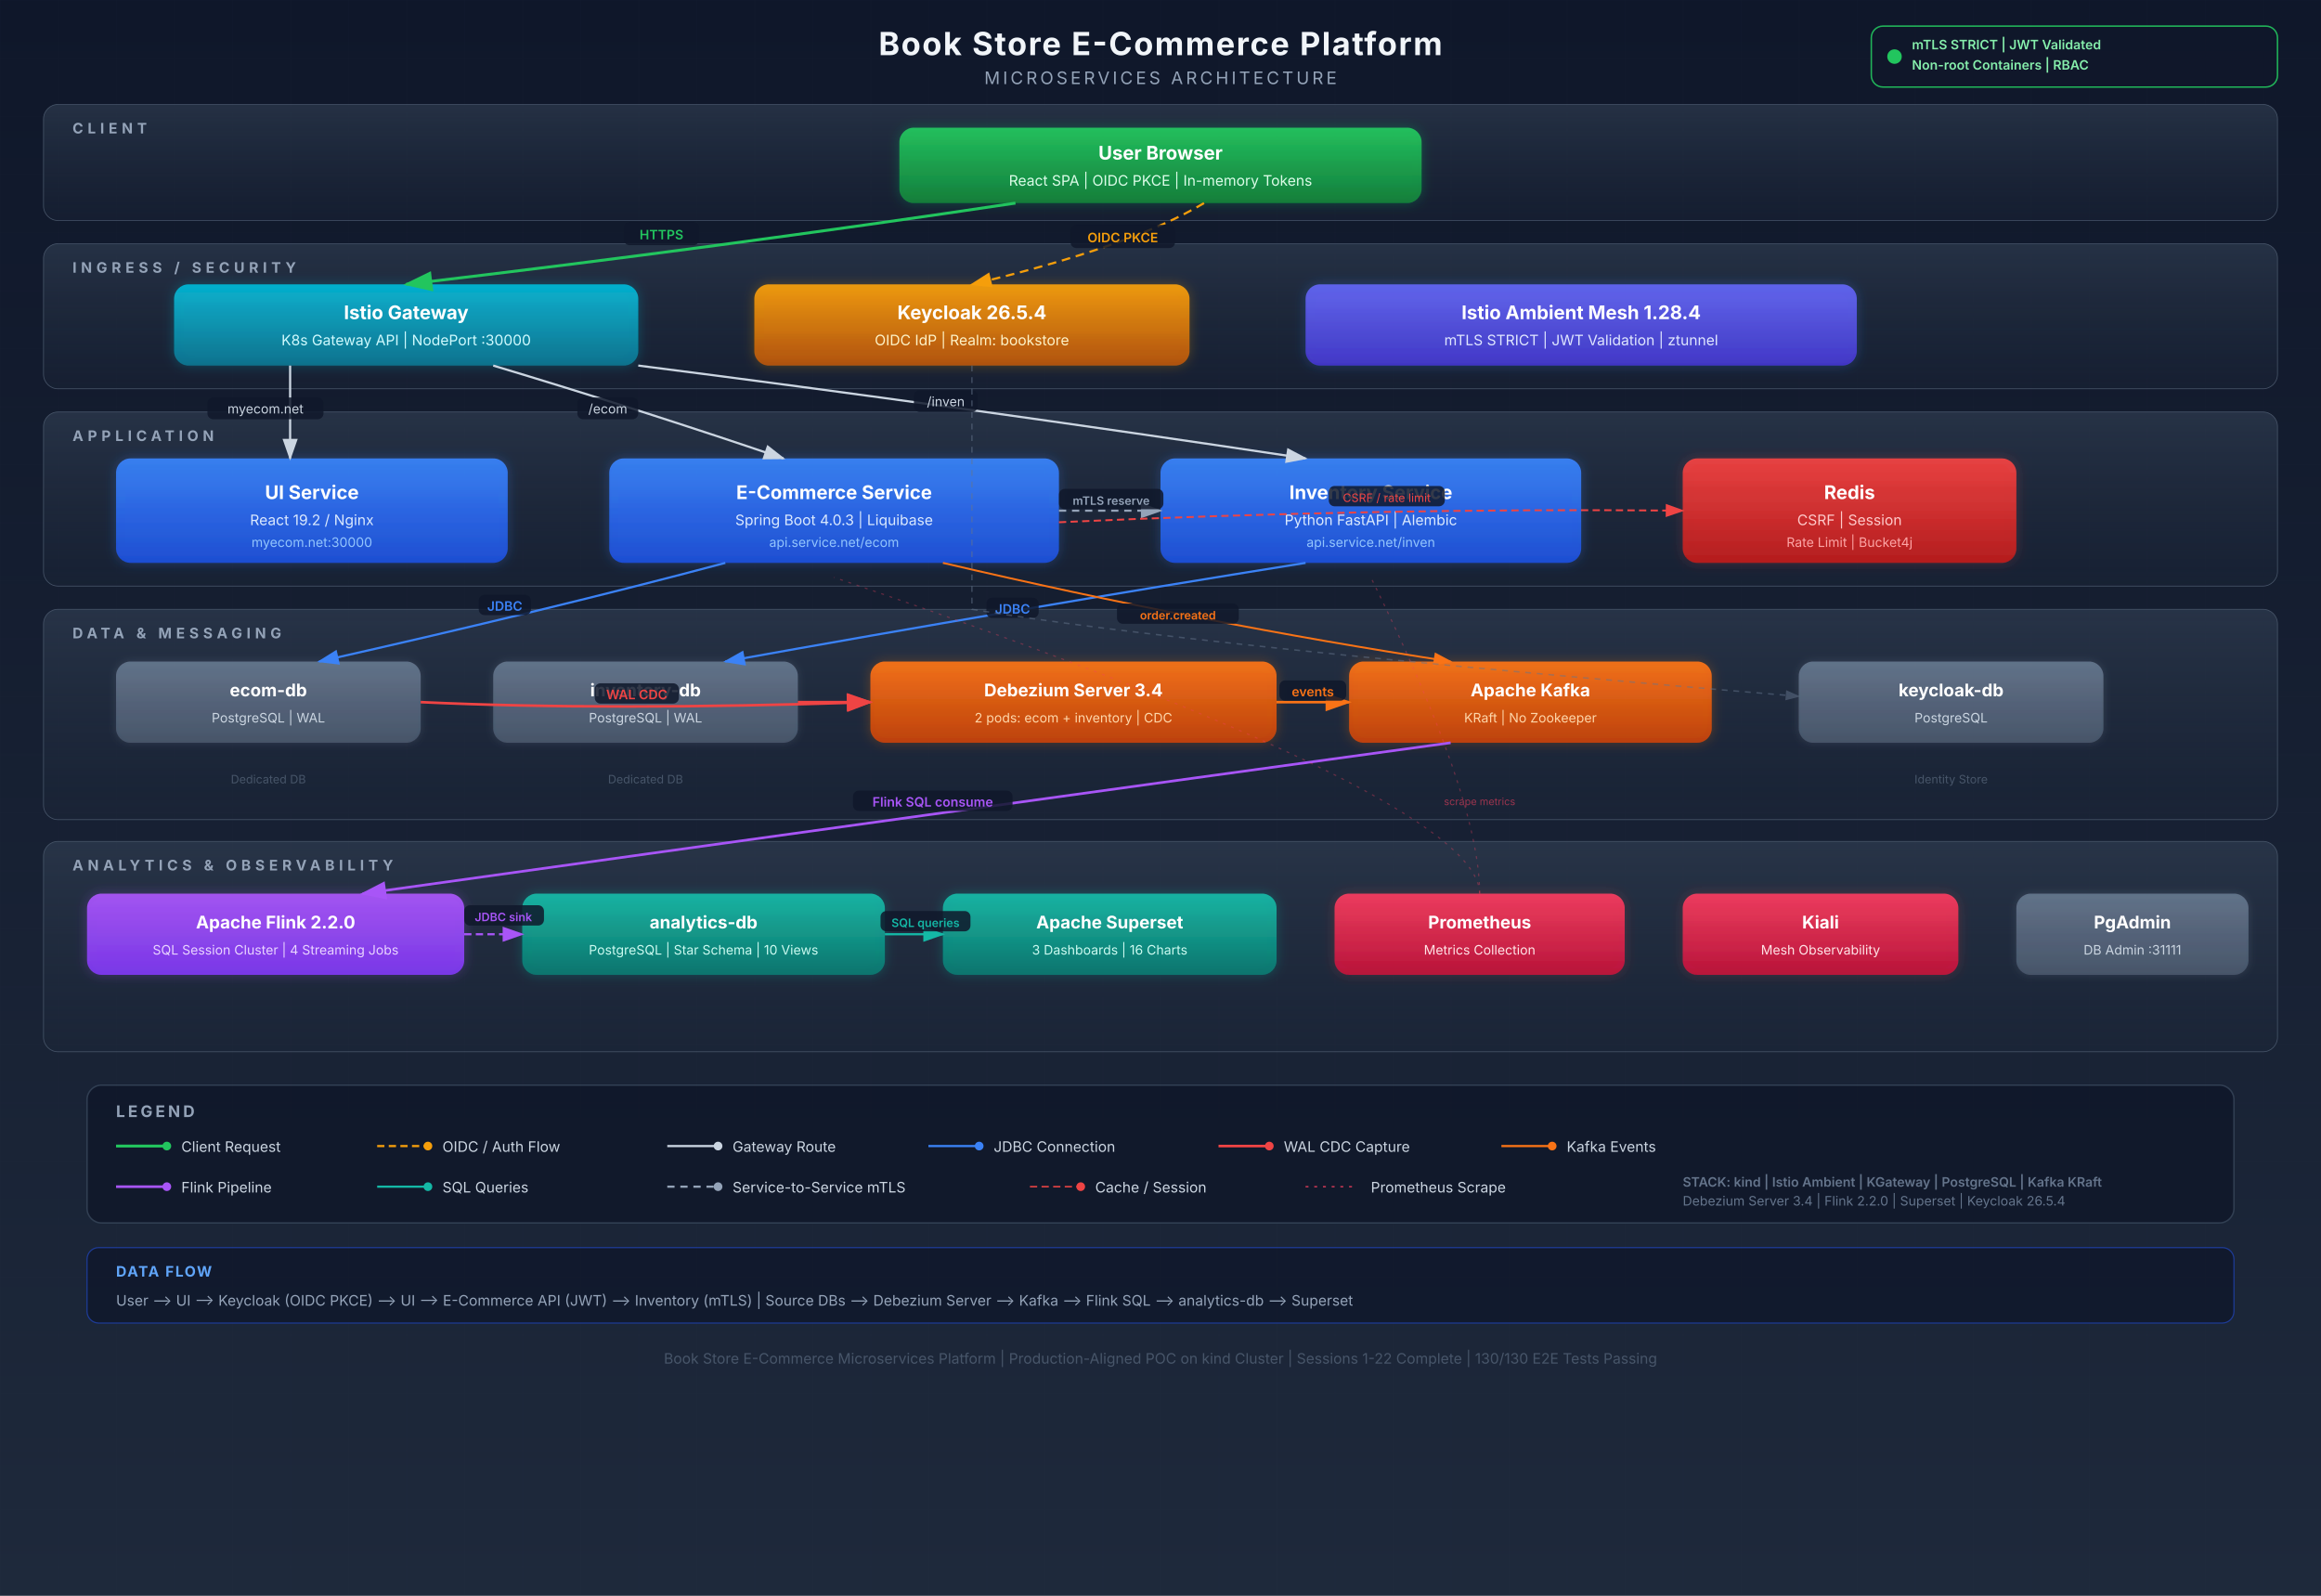
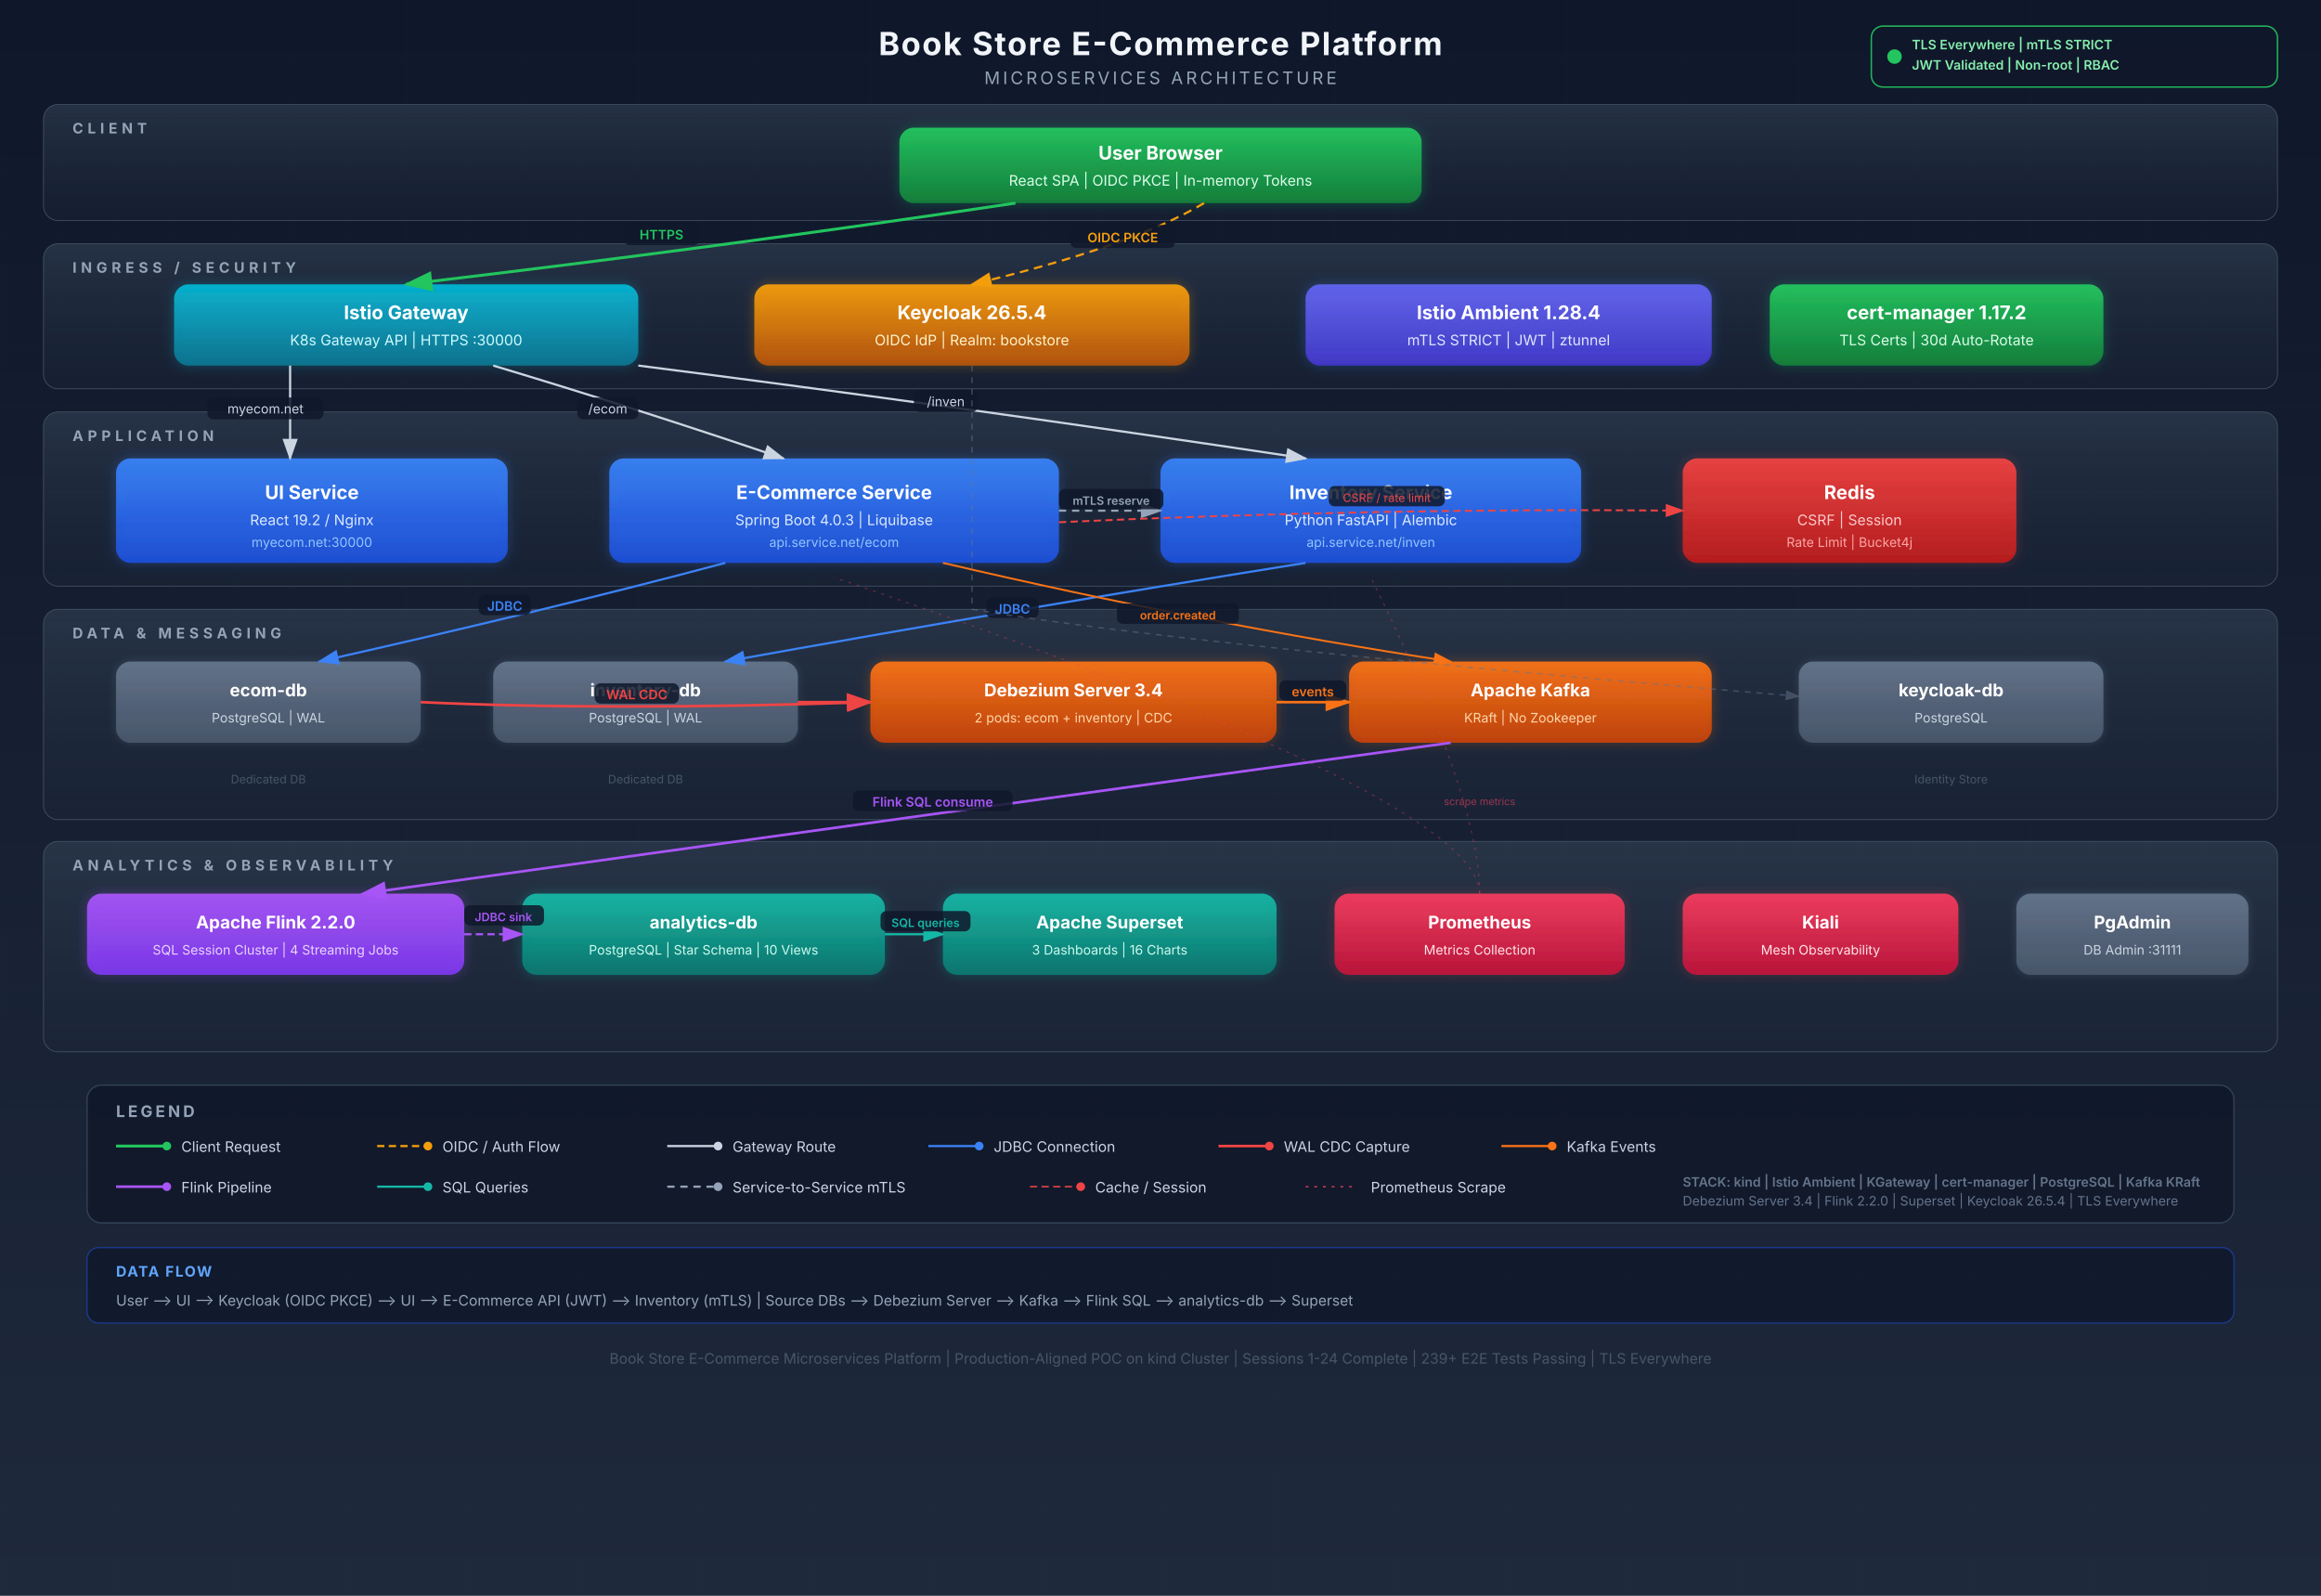
<svg xmlns="http://www.w3.org/2000/svg" width="1600" height="1100" viewBox="0 0 1600 1100" font-family="'Inter', 'Segoe UI', 'Helvetica Neue', Arial, sans-serif">
  <defs>
    <linearGradient id="bgGrad" x1="0%" y1="0%" x2="0%" y2="100%">
      <stop offset="0%" style="stop-color:#0f172a" />
      <stop offset="100%" style="stop-color:#1e293b" />
    </linearGradient>
    <linearGradient id="tierLabelGrad" x1="0%" y1="0%" x2="0%" y2="100%">
      <stop offset="0%" style="stop-color:#334155;stop-opacity:0.6" />
      <stop offset="100%" style="stop-color:#1e293b;stop-opacity:0.3" />
    </linearGradient>
    <linearGradient id="nodeGreen" x1="0%" y1="0%" x2="0%" y2="100%">
      <stop offset="0%" style="stop-color:#22c55e;stop-opacity:0.95" />
      <stop offset="100%" style="stop-color:#15803d;stop-opacity:0.95" />
    </linearGradient>
    <linearGradient id="nodeAmber" x1="0%" y1="0%" x2="0%" y2="100%">
      <stop offset="0%" style="stop-color:#f59e0b;stop-opacity:0.95" />
      <stop offset="100%" style="stop-color:#b45309;stop-opacity:0.95" />
    </linearGradient>
    <linearGradient id="nodeBlue" x1="0%" y1="0%" x2="0%" y2="100%">
      <stop offset="0%" style="stop-color:#3b82f6;stop-opacity:0.95" />
      <stop offset="100%" style="stop-color:#1d4ed8;stop-opacity:0.95" />
    </linearGradient>
    <linearGradient id="nodeCyan" x1="0%" y1="0%" x2="0%" y2="100%">
      <stop offset="0%" style="stop-color:#06b6d4;stop-opacity:0.95" />
      <stop offset="100%" style="stop-color:#0e7490;stop-opacity:0.95" />
    </linearGradient>
    <linearGradient id="nodePurple" x1="0%" y1="0%" x2="0%" y2="100%">
      <stop offset="0%" style="stop-color:#a855f7;stop-opacity:0.95" />
      <stop offset="100%" style="stop-color:#7c3aed;stop-opacity:0.95" />
    </linearGradient>
    <linearGradient id="nodeRed" x1="0%" y1="0%" x2="0%" y2="100%">
      <stop offset="0%" style="stop-color:#ef4444;stop-opacity:0.95" />
      <stop offset="100%" style="stop-color:#b91c1c;stop-opacity:0.95" />
    </linearGradient>
    <linearGradient id="nodeSlate" x1="0%" y1="0%" x2="0%" y2="100%">
      <stop offset="0%" style="stop-color:#64748b;stop-opacity:0.95" />
      <stop offset="100%" style="stop-color:#475569;stop-opacity:0.95" />
    </linearGradient>
    <linearGradient id="nodeTeal" x1="0%" y1="0%" x2="0%" y2="100%">
      <stop offset="0%" style="stop-color:#14b8a6;stop-opacity:0.95" />
      <stop offset="100%" style="stop-color:#0f766e;stop-opacity:0.95" />
    </linearGradient>
    <linearGradient id="nodeOrange" x1="0%" y1="0%" x2="0%" y2="100%">
      <stop offset="0%" style="stop-color:#f97316;stop-opacity:0.95" />
      <stop offset="100%" style="stop-color:#c2410c;stop-opacity:0.95" />
    </linearGradient>
    <linearGradient id="nodeIndigo" x1="0%" y1="0%" x2="0%" y2="100%">
      <stop offset="0%" style="stop-color:#6366f1;stop-opacity:0.95" />
      <stop offset="100%" style="stop-color:#4338ca;stop-opacity:0.95" />
    </linearGradient>
    <linearGradient id="nodeRose" x1="0%" y1="0%" x2="0%" y2="100%">
      <stop offset="0%" style="stop-color:#f43f5e;stop-opacity:0.95" />
      <stop offset="100%" style="stop-color:#be123c;stop-opacity:0.95" />
    </linearGradient>
    <filter id="glowGreen" x="-20%" y="-20%" width="140%" height="140%">
      <feGaussianBlur stdDeviation="4" result="blur" />
      <feFlood flood-color="#22c55e" flood-opacity="0.3" />
      <feComposite in2="blur" operator="in" />
      <feMerge>
        <feMergeNode />
        <feMergeNode in="SourceGraphic" />
      </feMerge>
    </filter>
    <filter id="glowAmber" x="-20%" y="-20%" width="140%" height="140%">
      <feGaussianBlur stdDeviation="4" result="blur" />
      <feFlood flood-color="#f59e0b" flood-opacity="0.3" />
      <feComposite in2="blur" operator="in" />
      <feMerge>
        <feMergeNode />
        <feMergeNode in="SourceGraphic" />
      </feMerge>
    </filter>
    <filter id="glowBlue" x="-20%" y="-20%" width="140%" height="140%">
      <feGaussianBlur stdDeviation="4" result="blur" />
      <feFlood flood-color="#3b82f6" flood-opacity="0.3" />
      <feComposite in2="blur" operator="in" />
      <feMerge>
        <feMergeNode />
        <feMergeNode in="SourceGraphic" />
      </feMerge>
    </filter>
    <filter id="glowPurple" x="-20%" y="-20%" width="140%" height="140%">
      <feGaussianBlur stdDeviation="4" result="blur" />
      <feFlood flood-color="#a855f7" flood-opacity="0.3" />
      <feComposite in2="blur" operator="in" />
      <feMerge>
        <feMergeNode />
        <feMergeNode in="SourceGraphic" />
      </feMerge>
    </filter>
    <filter id="glowTeal" x="-20%" y="-20%" width="140%" height="140%">
      <feGaussianBlur stdDeviation="4" result="blur" />
      <feFlood flood-color="#14b8a6" flood-opacity="0.3" />
      <feComposite in2="blur" operator="in" />
      <feMerge>
        <feMergeNode />
        <feMergeNode in="SourceGraphic" />
      </feMerge>
    </filter>
    <filter id="glowRed" x="-20%" y="-20%" width="140%" height="140%">
      <feGaussianBlur stdDeviation="4" result="blur" />
      <feFlood flood-color="#ef4444" flood-opacity="0.25" />
      <feComposite in2="blur" operator="in" />
      <feMerge>
        <feMergeNode />
        <feMergeNode in="SourceGraphic" />
      </feMerge>
    </filter>
    <filter id="glowSlate" x="-20%" y="-20%" width="140%" height="140%">
      <feGaussianBlur stdDeviation="3" result="blur" />
      <feFlood flood-color="#94a3b8" flood-opacity="0.2" />
      <feComposite in2="blur" operator="in" />
      <feMerge>
        <feMergeNode />
        <feMergeNode in="SourceGraphic" />
      </feMerge>
    </filter>
    <filter id="glowOrange" x="-20%" y="-20%" width="140%" height="140%">
      <feGaussianBlur stdDeviation="4" result="blur" />
      <feFlood flood-color="#f97316" flood-opacity="0.3" />
      <feComposite in2="blur" operator="in" />
      <feMerge>
        <feMergeNode />
        <feMergeNode in="SourceGraphic" />
      </feMerge>
    </filter>
    <filter id="glowCyan" x="-20%" y="-20%" width="140%" height="140%">
      <feGaussianBlur stdDeviation="4" result="blur" />
      <feFlood flood-color="#06b6d4" flood-opacity="0.3" />
      <feComposite in2="blur" operator="in" />
      <feMerge>
        <feMergeNode />
        <feMergeNode in="SourceGraphic" />
      </feMerge>
    </filter>
    <filter id="dropShadow" x="-10%" y="-10%" width="130%" height="130%">
      <feDropShadow dx="0" dy="3" stdDeviation="5" flood-color="#000000" flood-opacity="0.4" />
    </filter>
    <marker id="arrowGreen" markerWidth="10" markerHeight="7" refX="9" refY="3.5" orient="auto">
      <path d="M0,0 L0,7 L10,3.5 z" fill="#22c55e" />
    </marker>
    <marker id="arrowAmberM" markerWidth="10" markerHeight="7" refX="9" refY="3.5" orient="auto">
      <path d="M0,0 L0,7 L10,3.5 z" fill="#f59e0b" />
    </marker>
    <marker id="arrowWhite" markerWidth="10" markerHeight="7" refX="9" refY="3.5" orient="auto">
      <path d="M0,0 L0,7 L10,3.5 z" fill="#cbd5e1" />
    </marker>
    <marker id="arrowBlueM" markerWidth="10" markerHeight="7" refX="9" refY="3.5" orient="auto">
      <path d="M0,0 L0,7 L10,3.5 z" fill="#3b82f6" />
    </marker>
    <marker id="arrowRedM" markerWidth="10" markerHeight="7" refX="9" refY="3.5" orient="auto">
      <path d="M0,0 L0,7 L10,3.5 z" fill="#ef4444" />
    </marker>
    <marker id="arrowOrangeM" markerWidth="10" markerHeight="7" refX="9" refY="3.5" orient="auto">
      <path d="M0,0 L0,7 L10,3.5 z" fill="#f97316" />
    </marker>
    <marker id="arrowPurpleM" markerWidth="10" markerHeight="7" refX="9" refY="3.5" orient="auto">
      <path d="M0,0 L0,7 L10,3.5 z" fill="#a855f7" />
    </marker>
    <marker id="arrowTealM" markerWidth="10" markerHeight="7" refX="9" refY="3.5" orient="auto">
      <path d="M0,0 L0,7 L10,3.5 z" fill="#14b8a6" />
    </marker>
    <marker id="arrowGrayM" markerWidth="10" markerHeight="7" refX="9" refY="3.5" orient="auto">
      <path d="M0,0 L0,7 L10,3.5 z" fill="#94a3b8" />
    </marker>
    <marker id="arrowSlateM" markerWidth="10" markerHeight="7" refX="9" refY="3.5" orient="auto">
      <path d="M0,0 L0,7 L10,3.5 z" fill="#64748b" />
    </marker>
    <pattern id="grid" width="40" height="40" patternUnits="userSpaceOnUse">
      <path d="M 40 0 L 0 0 0 40" fill="none" stroke="#334155" stroke-width="0.3" opacity="0.15" />
    </pattern>
  </defs>
  <rect width="1600" height="1100" fill="url(#bgGrad)" />
  <rect width="1600" height="1100" fill="url(#grid)" />
  <text x="800" y="38" text-anchor="middle" fill="#f1f5f9" font-size="22" font-weight="700" letter-spacing="1">Book Store E-Commerce Platform</text>
  <text x="800" y="58" text-anchor="middle" fill="#94a3b8" font-size="12" letter-spacing="2">MICROSERVICES ARCHITECTURE</text>
  <g transform="translate(1290, 18)">
    <rect x="0" y="0" width="280" height="42" rx="8" fill="#0f172a" stroke="#22c55e" stroke-width="1" opacity="0.9" />
    <circle cx="16" cy="21" r="5" fill="#22c55e" />
-     <text x="28" y="16" fill="#86efac" font-size="9" font-weight="600">mTLS STRICT | JWT Validated</text>
-     <text x="28" y="30" fill="#86efac" font-size="9" font-weight="600">Non-root Containers | RBAC</text>
+     <text x="28" y="16" fill="#86efac" font-size="9" font-weight="600">TLS Everywhere | mTLS STRICT</text>
+     <text x="28" y="30" fill="#86efac" font-size="9" font-weight="600">JWT Validated | Non-root | RBAC</text>
  </g>
  <g id="tier1">
    <rect x="30" y="72" width="1540" height="80" rx="10" fill="url(#tierLabelGrad)" stroke="#475569" stroke-width="0.5" />
    <text x="50" y="92" fill="#94a3b8" font-size="10" font-weight="700" letter-spacing="3">CLIENT</text>
    <rect x="620" y="88" width="360" height="52" rx="10" fill="url(#nodeGreen)" filter="url(#glowGreen)" />
    <text x="800" y="110" text-anchor="middle" fill="#fff" font-size="13" font-weight="700">User Browser</text>
    <text x="800" y="128" text-anchor="middle" fill="#dcfce7" font-size="10">React SPA | OIDC PKCE | In-memory Tokens</text>
  </g>
  <g id="tier2">
    <rect x="30" y="168" width="1540" height="100" rx="10" fill="url(#tierLabelGrad)" stroke="#475569" stroke-width="0.5" />
    <text x="50" y="188" fill="#94a3b8" font-size="10" font-weight="700" letter-spacing="3">INGRESS / SECURITY</text>
    <rect x="120" y="196" width="320" height="56" rx="10" fill="url(#nodeCyan)" filter="url(#glowCyan)" />
    <text x="280" y="220" text-anchor="middle" fill="#fff" font-size="13" font-weight="700">Istio Gateway</text>
-     <text x="280" y="238" text-anchor="middle" fill="#cffafe" font-size="10">K8s Gateway API | NodePort :30000</text>
+     <text x="280" y="238" text-anchor="middle" fill="#cffafe" font-size="10">K8s Gateway API | HTTPS :30000</text>
    <rect x="520" y="196" width="300" height="56" rx="10" fill="url(#nodeAmber)" filter="url(#glowAmber)" />
    <text x="670" y="220" text-anchor="middle" fill="#fff" font-size="13" font-weight="700">Keycloak 26.5.4</text>
    <text x="670" y="238" text-anchor="middle" fill="#fef3c7" font-size="10">OIDC IdP | Realm: bookstore</text>
-     <rect x="900" y="196" width="380" height="56" rx="10" fill="url(#nodeIndigo)" filter="url(#glowBlue)" />
-     <text x="1090" y="220" text-anchor="middle" fill="#fff" font-size="13" font-weight="700">Istio Ambient Mesh 1.28.4</text>
-     <text x="1090" y="238" text-anchor="middle" fill="#e0e7ff" font-size="10">mTLS STRICT | JWT Validation | ztunnel</text>
+     <rect x="900" y="196" width="280" height="56" rx="10" fill="url(#nodeIndigo)" filter="url(#glowBlue)" />
+     <text x="1040" y="220" text-anchor="middle" fill="#fff" font-size="13" font-weight="700">Istio Ambient 1.28.4</text>
+     <text x="1040" y="238" text-anchor="middle" fill="#e0e7ff" font-size="10">mTLS STRICT | JWT | ztunnel</text>
+     <rect x="1220" y="196" width="230" height="56" rx="10" fill="url(#nodeGreen)" filter="url(#glowGreen)" />
+     <text x="1335" y="220" text-anchor="middle" fill="#fff" font-size="13" font-weight="700">cert-manager 1.17.2</text>
+     <text x="1335" y="238" text-anchor="middle" fill="#dcfce7" font-size="10">TLS Certs | 30d Auto-Rotate</text>
  </g>
  <g id="tier3">
    <rect x="30" y="284" width="1540" height="120" rx="10" fill="url(#tierLabelGrad)" stroke="#475569" stroke-width="0.5" />
    <text x="50" y="304" fill="#94a3b8" font-size="10" font-weight="700" letter-spacing="3">APPLICATION</text>
    <rect x="80" y="316" width="270" height="72" rx="10" fill="url(#nodeBlue)" filter="url(#glowBlue)" />
    <text x="215" y="344" text-anchor="middle" fill="#fff" font-size="13" font-weight="700">UI Service</text>
    <text x="215" y="362" text-anchor="middle" fill="#dbeafe" font-size="10">React 19.2 / Nginx</text>
    <text x="215" y="377" text-anchor="middle" fill="#93c5fd" font-size="9">myecom.net:30000</text>
    <rect x="420" y="316" width="310" height="72" rx="10" fill="url(#nodeBlue)" filter="url(#glowBlue)" />
    <text x="575" y="344" text-anchor="middle" fill="#fff" font-size="13" font-weight="700">E-Commerce Service</text>
    <text x="575" y="362" text-anchor="middle" fill="#dbeafe" font-size="10">Spring Boot 4.0.3 | Liquibase</text>
    <text x="575" y="377" text-anchor="middle" fill="#93c5fd" font-size="9">api.service.net/ecom</text>
    <rect x="800" y="316" width="290" height="72" rx="10" fill="url(#nodeBlue)" filter="url(#glowBlue)" />
    <text x="945" y="344" text-anchor="middle" fill="#fff" font-size="13" font-weight="700">Inventory Service</text>
    <text x="945" y="362" text-anchor="middle" fill="#dbeafe" font-size="10">Python FastAPI | Alembic</text>
    <text x="945" y="377" text-anchor="middle" fill="#93c5fd" font-size="9">api.service.net/inven</text>
    <rect x="1160" y="316" width="230" height="72" rx="10" fill="url(#nodeRed)" filter="url(#glowRed)" />
    <text x="1275" y="344" text-anchor="middle" fill="#fff" font-size="13" font-weight="700">Redis</text>
    <text x="1275" y="362" text-anchor="middle" fill="#fecaca" font-size="10">CSRF | Session</text>
    <text x="1275" y="377" text-anchor="middle" fill="#fca5a5" font-size="9">Rate Limit | Bucket4j</text>
  </g>
  <g id="tier4">
    <rect x="30" y="420" width="1540" height="145" rx="10" fill="url(#tierLabelGrad)" stroke="#475569" stroke-width="0.5" />
    <text x="50" y="440" fill="#94a3b8" font-size="10" font-weight="700" letter-spacing="3">DATA &amp; MESSAGING</text>
    <rect x="80" y="456" width="210" height="56" rx="10" fill="url(#nodeSlate)" filter="url(#glowSlate)" />
    <text x="185" y="480" text-anchor="middle" fill="#fff" font-size="12" font-weight="700">ecom-db</text>
    <text x="185" y="498" text-anchor="middle" fill="#cbd5e1" font-size="9">PostgreSQL | WAL</text>
    <rect x="340" y="456" width="210" height="56" rx="10" fill="url(#nodeSlate)" filter="url(#glowSlate)" />
    <text x="445" y="480" text-anchor="middle" fill="#fff" font-size="12" font-weight="700">inventory-db</text>
    <text x="445" y="498" text-anchor="middle" fill="#cbd5e1" font-size="9">PostgreSQL | WAL</text>
    <rect x="600" y="456" width="280" height="56" rx="10" fill="url(#nodeOrange)" filter="url(#glowOrange)" />
    <text x="740" y="480" text-anchor="middle" fill="#fff" font-size="12" font-weight="700">Debezium Server 3.4</text>
    <text x="740" y="498" text-anchor="middle" fill="#fed7aa" font-size="9">2 pods: ecom + inventory | CDC</text>
    <rect x="930" y="456" width="250" height="56" rx="10" fill="url(#nodeOrange)" filter="url(#glowOrange)" />
    <text x="1055" y="480" text-anchor="middle" fill="#fff" font-size="12" font-weight="700">Apache Kafka</text>
    <text x="1055" y="498" text-anchor="middle" fill="#fed7aa" font-size="9">KRaft | No Zookeeper</text>
    <rect x="1240" y="456" width="210" height="56" rx="10" fill="url(#nodeSlate)" filter="url(#glowSlate)" />
    <text x="1345" y="480" text-anchor="middle" fill="#fff" font-size="12" font-weight="700">keycloak-db</text>
    <text x="1345" y="498" text-anchor="middle" fill="#cbd5e1" font-size="9">PostgreSQL</text>
    <text x="185" y="540" text-anchor="middle" fill="#475569" font-size="8">Dedicated DB</text>
    <text x="445" y="540" text-anchor="middle" fill="#475569" font-size="8">Dedicated DB</text>
    <text x="1345" y="540" text-anchor="middle" fill="#475569" font-size="8">Identity Store</text>
  </g>
  <g id="tier5">
    <rect x="30" y="580" width="1540" height="145" rx="10" fill="url(#tierLabelGrad)" stroke="#475569" stroke-width="0.5" />
    <text x="50" y="600" fill="#94a3b8" font-size="10" font-weight="700" letter-spacing="3">ANALYTICS &amp; OBSERVABILITY</text>
    <rect x="60" y="616" width="260" height="56" rx="10" fill="url(#nodePurple)" filter="url(#glowPurple)" />
    <text x="190" y="640" text-anchor="middle" fill="#fff" font-size="12" font-weight="700">Apache Flink 2.2.0</text>
    <text x="190" y="658" text-anchor="middle" fill="#e9d5ff" font-size="9">SQL Session Cluster | 4 Streaming Jobs</text>
    <rect x="360" y="616" width="250" height="56" rx="10" fill="url(#nodeTeal)" filter="url(#glowTeal)" />
    <text x="485" y="640" text-anchor="middle" fill="#fff" font-size="12" font-weight="700">analytics-db</text>
    <text x="485" y="658" text-anchor="middle" fill="#ccfbf1" font-size="9">PostgreSQL | Star Schema | 10 Views</text>
    <rect x="650" y="616" width="230" height="56" rx="10" fill="url(#nodeTeal)" filter="url(#glowTeal)" />
    <text x="765" y="640" text-anchor="middle" fill="#fff" font-size="12" font-weight="700">Apache Superset</text>
    <text x="765" y="658" text-anchor="middle" fill="#ccfbf1" font-size="9">3 Dashboards | 16 Charts</text>
    <rect x="920" y="616" width="200" height="56" rx="10" fill="url(#nodeRose)" filter="url(#glowRed)" />
    <text x="1020" y="640" text-anchor="middle" fill="#fff" font-size="12" font-weight="700">Prometheus</text>
    <text x="1020" y="658" text-anchor="middle" fill="#ffe4e6" font-size="9">Metrics Collection</text>
    <rect x="1160" y="616" width="190" height="56" rx="10" fill="url(#nodeRose)" filter="url(#glowRed)" />
    <text x="1255" y="640" text-anchor="middle" fill="#fff" font-size="12" font-weight="700">Kiali</text>
    <text x="1255" y="658" text-anchor="middle" fill="#ffe4e6" font-size="9">Mesh Observability</text>
    <rect x="1390" y="616" width="160" height="56" rx="10" fill="url(#nodeSlate)" filter="url(#glowSlate)" />
    <text x="1470" y="640" text-anchor="middle" fill="#fff" font-size="12" font-weight="700">PgAdmin</text>
    <text x="1470" y="658" text-anchor="middle" fill="#cbd5e1" font-size="9">DB Admin :31111</text>
  </g>
  <g id="edges">
    <path d="M 700,140 Q 500,170 280,196" fill="none" stroke="#22c55e" stroke-width="2" marker-end="url(#arrowGreen)" />
    <rect x="430" y="153" width="52" height="16" rx="4" fill="#0f172a" opacity="0.85" />
    <text x="456" y="165" text-anchor="middle" fill="#22c55e" font-size="9" font-weight="600">HTTPS</text>
    <path d="M 830,140 Q 780,170 670,196" fill="none" stroke="#f59e0b" stroke-width="1.5" stroke-dasharray="6,4" marker-end="url(#arrowAmberM)" />
    <rect x="738" y="155" width="72" height="16" rx="4" fill="#0f172a" opacity="0.85" />
    <text x="774" y="167" text-anchor="middle" fill="#f59e0b" font-size="9" font-weight="600">OIDC PKCE</text>
    <path d="M 200,252 L 200,316" fill="none" stroke="#cbd5e1" stroke-width="1.5" marker-end="url(#arrowWhite)" />
    <rect x="143" y="274" width="80" height="15" rx="4" fill="#0f172a" opacity="0.85" />
    <text x="183" y="285" text-anchor="middle" fill="#cbd5e1" font-size="9">myecom.net</text>
    <path d="M 340,252 Q 440,282 540,316" fill="none" stroke="#cbd5e1" stroke-width="1.5" marker-end="url(#arrowWhite)" />
    <rect x="398" y="274" width="42" height="15" rx="4" fill="#0f172a" opacity="0.85" />
    <text x="419" y="285" text-anchor="middle" fill="#cbd5e1" font-size="9">/ecom</text>
    <path d="M 440,252 Q 660,280 900,316" fill="none" stroke="#cbd5e1" stroke-width="1.5" marker-end="url(#arrowWhite)" />
    <rect x="630" y="269" width="44" height="15" rx="4" fill="#0f172a" opacity="0.85" />
    <text x="652" y="280" text-anchor="middle" fill="#cbd5e1" font-size="9">/inven</text>
    <path d="M 730,352 L 800,352" fill="none" stroke="#94a3b8" stroke-width="1.5" stroke-dasharray="5,4" marker-end="url(#arrowGrayM)" />
    <rect x="730" y="337" width="72" height="14" rx="4" fill="#0f172a" opacity="0.85" />
    <text x="766" y="348" text-anchor="middle" fill="#94a3b8" font-size="8" font-weight="600">mTLS reserve</text>
    <path d="M 500,388 Q 380,420 220,456" fill="none" stroke="#3b82f6" stroke-width="1.5" marker-end="url(#arrowBlueM)" />
    <rect x="330" y="410" width="36" height="14" rx="4" fill="#0f172a" opacity="0.85" />
    <text x="348" y="421" text-anchor="middle" fill="#3b82f6" font-size="9" font-weight="600">JDBC</text>
    <path d="M 900,388 Q 700,420 500,456" fill="none" stroke="#3b82f6" stroke-width="1.5" marker-end="url(#arrowBlueM)" />
    <rect x="680" y="412" width="36" height="14" rx="4" fill="#0f172a" opacity="0.85" />
    <text x="698" y="423" text-anchor="middle" fill="#3b82f6" font-size="9" font-weight="600">JDBC</text>
    <path d="M 730,360 Q 950,350 1160,352" fill="none" stroke="#ef4444" stroke-width="1.3" stroke-dasharray="5,3" marker-end="url(#arrowRedM)" />
    <rect x="916" y="335" width="80" height="14" rx="4" fill="#0f172a" opacity="0.85" />
    <text x="956" y="346" text-anchor="middle" fill="#ef4444" font-size="8">CSRF / rate limit</text>
    <path d="M 290,484 Q 420,490 600,484" fill="none" stroke="#ef4444" stroke-width="1.8" marker-end="url(#arrowRedM)" />
    <rect x="410" y="471" width="58" height="14" rx="4" fill="#0f172a" opacity="0.85" />
    <text x="439" y="482" text-anchor="middle" fill="#ef4444" font-size="9" font-weight="600">WAL CDC</text>
    <path d="M 550,484 L 600,484" fill="none" stroke="#ef4444" stroke-width="1.8" marker-end="url(#arrowRedM)" />
    <path d="M 880,484 L 930,484" fill="none" stroke="#f97316" stroke-width="1.8" marker-end="url(#arrowOrangeM)" />
    <rect x="882" y="469" width="46" height="14" rx="4" fill="#0f172a" opacity="0.85" />
    <text x="905" y="480" text-anchor="middle" fill="#f97316" font-size="9" font-weight="600">events</text>
    <path d="M 650,388 Q 830,430 1000,456" fill="none" stroke="#f97316" stroke-width="1.3" marker-end="url(#arrowOrangeM)" />
    <rect x="770" y="416" width="84" height="14" rx="4" fill="#0f172a" opacity="0.85" />
    <text x="812" y="427" text-anchor="middle" fill="#f97316" font-size="8" font-weight="600">order.created</text>
    <path d="M 1000,512 Q 650,560 250,616" fill="none" stroke="#a855f7" stroke-width="1.8" marker-end="url(#arrowPurpleM)" />
    <rect x="588" y="545" width="110" height="14" rx="4" fill="#0f172a" opacity="0.85" />
    <text x="643" y="556" text-anchor="middle" fill="#a855f7" font-size="9" font-weight="600">Flink SQL consume</text>
    <path d="M 320,644 L 360,644" fill="none" stroke="#a855f7" stroke-width="1.5" stroke-dasharray="5,3" marker-end="url(#arrowPurpleM)" />
    <rect x="320" y="624" width="55" height="14" rx="4" fill="#0f172a" opacity="0.85" />
    <text x="347" y="635" text-anchor="middle" fill="#a855f7" font-size="8" font-weight="600">JDBC sink</text>
    <path d="M 610,644 L 650,644" fill="none" stroke="#14b8a6" stroke-width="1.5" marker-end="url(#arrowTealM)" />
    <rect x="607" y="628" width="62" height="14" rx="4" fill="#0f172a" opacity="0.85" />
    <text x="638" y="639" text-anchor="middle" fill="#14b8a6" font-size="8" font-weight="600">SQL queries</text>
    <path d="M 670,252 Q 670,360 670,420 Q 820,445 1240,480" fill="none" stroke="#64748b" stroke-width="1" stroke-dasharray="4,4" opacity="0.5" marker-end="url(#arrowSlateM)" />
    <path d="M 1020,616 Q 1020,550 575,398" fill="none" stroke="#f43f5e" stroke-width="0.8" stroke-dasharray="2,4" opacity="0.35" />
    <path d="M 1020,616 Q 1020,550 945,398" fill="none" stroke="#f43f5e" stroke-width="0.8" stroke-dasharray="2,4" opacity="0.35" />
    <text x="1020" y="555" text-anchor="middle" fill="#f43f5e" font-size="7" opacity="0.6">scrape metrics</text>
  </g>
  <g id="legend" transform="translate(60, 748)">
    <rect x="0" y="0" width="1480" height="95" rx="10" fill="#0f172a" stroke="#334155" stroke-width="1" opacity="0.9" />
    <text x="20" y="22" fill="#94a3b8" font-size="11" font-weight="700" letter-spacing="2">LEGEND</text>
    <line x1="20" y1="42" x2="55" y2="42" stroke="#22c55e" stroke-width="2" />
    <circle cx="55" cy="42" r="3" fill="#22c55e" />
    <text x="65" y="46" fill="#cbd5e1" font-size="10">Client Request</text>
    <line x1="200" y1="42" x2="235" y2="42" stroke="#f59e0b" stroke-width="1.5" stroke-dasharray="5,3" />
    <circle cx="235" cy="42" r="3" fill="#f59e0b" />
    <text x="245" y="46" fill="#cbd5e1" font-size="10">OIDC / Auth Flow</text>
    <line x1="400" y1="42" x2="435" y2="42" stroke="#cbd5e1" stroke-width="1.5" />
    <circle cx="435" cy="42" r="3" fill="#cbd5e1" />
    <text x="445" y="46" fill="#cbd5e1" font-size="10">Gateway Route</text>
    <line x1="580" y1="42" x2="615" y2="42" stroke="#3b82f6" stroke-width="1.5" />
    <circle cx="615" cy="42" r="3" fill="#3b82f6" />
    <text x="625" y="46" fill="#cbd5e1" font-size="10">JDBC Connection</text>
    <line x1="780" y1="42" x2="815" y2="42" stroke="#ef4444" stroke-width="1.8" />
    <circle cx="815" cy="42" r="3" fill="#ef4444" />
    <text x="825" y="46" fill="#cbd5e1" font-size="10">WAL CDC Capture</text>
    <line x1="975" y1="42" x2="1010" y2="42" stroke="#f97316" stroke-width="1.5" />
    <circle cx="1010" cy="42" r="3" fill="#f97316" />
    <text x="1020" y="46" fill="#cbd5e1" font-size="10">Kafka Events</text>
    <line x1="20" y1="70" x2="55" y2="70" stroke="#a855f7" stroke-width="1.8" />
    <circle cx="55" cy="70" r="3" fill="#a855f7" />
    <text x="65" y="74" fill="#cbd5e1" font-size="10">Flink Pipeline</text>
    <line x1="200" y1="70" x2="235" y2="70" stroke="#14b8a6" stroke-width="1.5" />
    <circle cx="235" cy="70" r="3" fill="#14b8a6" />
    <text x="245" y="74" fill="#cbd5e1" font-size="10">SQL Queries</text>
    <line x1="400" y1="70" x2="435" y2="70" stroke="#94a3b8" stroke-width="1.5" stroke-dasharray="5,4" />
    <circle cx="435" cy="70" r="3" fill="#94a3b8" />
    <text x="445" y="74" fill="#cbd5e1" font-size="10">Service-to-Service mTLS</text>
    <line x1="650" y1="70" x2="685" y2="70" stroke="#ef4444" stroke-width="1" stroke-dasharray="5,3" />
    <circle cx="685" cy="70" r="3" fill="#ef4444" />
    <text x="695" y="74" fill="#cbd5e1" font-size="10">Cache / Session</text>
    <line x1="840" y1="70" x2="875" y2="70" stroke="#f43f5e" stroke-width="0.8" stroke-dasharray="2,4" />
    <text x="885" y="74" fill="#cbd5e1" font-size="10">Prometheus Scrape</text>
-     <text x="1100" y="70" fill="#64748b" font-size="9" font-weight="600">STACK: kind | Istio Ambient | KGateway | PostgreSQL | Kafka KRaft</text>
-     <text x="1100" y="83" fill="#64748b" font-size="9">Debezium Server 3.4 | Flink 2.2.0 | Superset | Keycloak 26.5.4</text>
+     <text x="1100" y="70" fill="#64748b" font-size="9" font-weight="600">STACK: kind | Istio Ambient | KGateway | cert-manager | PostgreSQL | Kafka KRaft</text>
+     <text x="1100" y="83" fill="#64748b" font-size="9">Debezium Server 3.4 | Flink 2.2.0 | Superset | Keycloak 26.5.4 | TLS Everywhere</text>
  </g>
  <g transform="translate(60, 860)">
    <rect x="0" y="0" width="1480" height="52" rx="8" fill="#0f172a" stroke="#1e40af" stroke-width="0.8" opacity="0.8" />
    <text x="20" y="20" fill="#60a5fa" font-size="10" font-weight="700" letter-spacing="1">DATA FLOW</text>
    <text x="20" y="40" fill="#94a3b8" font-size="10">
      User --&gt; UI --&gt; Keycloak (OIDC PKCE) --&gt; UI --&gt; E-Commerce API (JWT) --&gt; Inventory (mTLS) | Source DBs --&gt; Debezium Server --&gt; Kafka --&gt; Flink SQL --&gt; analytics-db --&gt; Superset
    </text>
  </g>
-   <text x="800" y="940" text-anchor="middle" fill="#475569" font-size="10">Book Store E-Commerce Microservices Platform | Production-Aligned POC on kind Cluster | Sessions 1-22 Complete | 130/130 E2E Tests Passing</text>
+   <text x="800" y="940" text-anchor="middle" fill="#475569" font-size="10">Book Store E-Commerce Microservices Platform | Production-Aligned POC on kind Cluster | Sessions 1-24 Complete | 239+ E2E Tests Passing | TLS Everywhere</text>
</svg>
